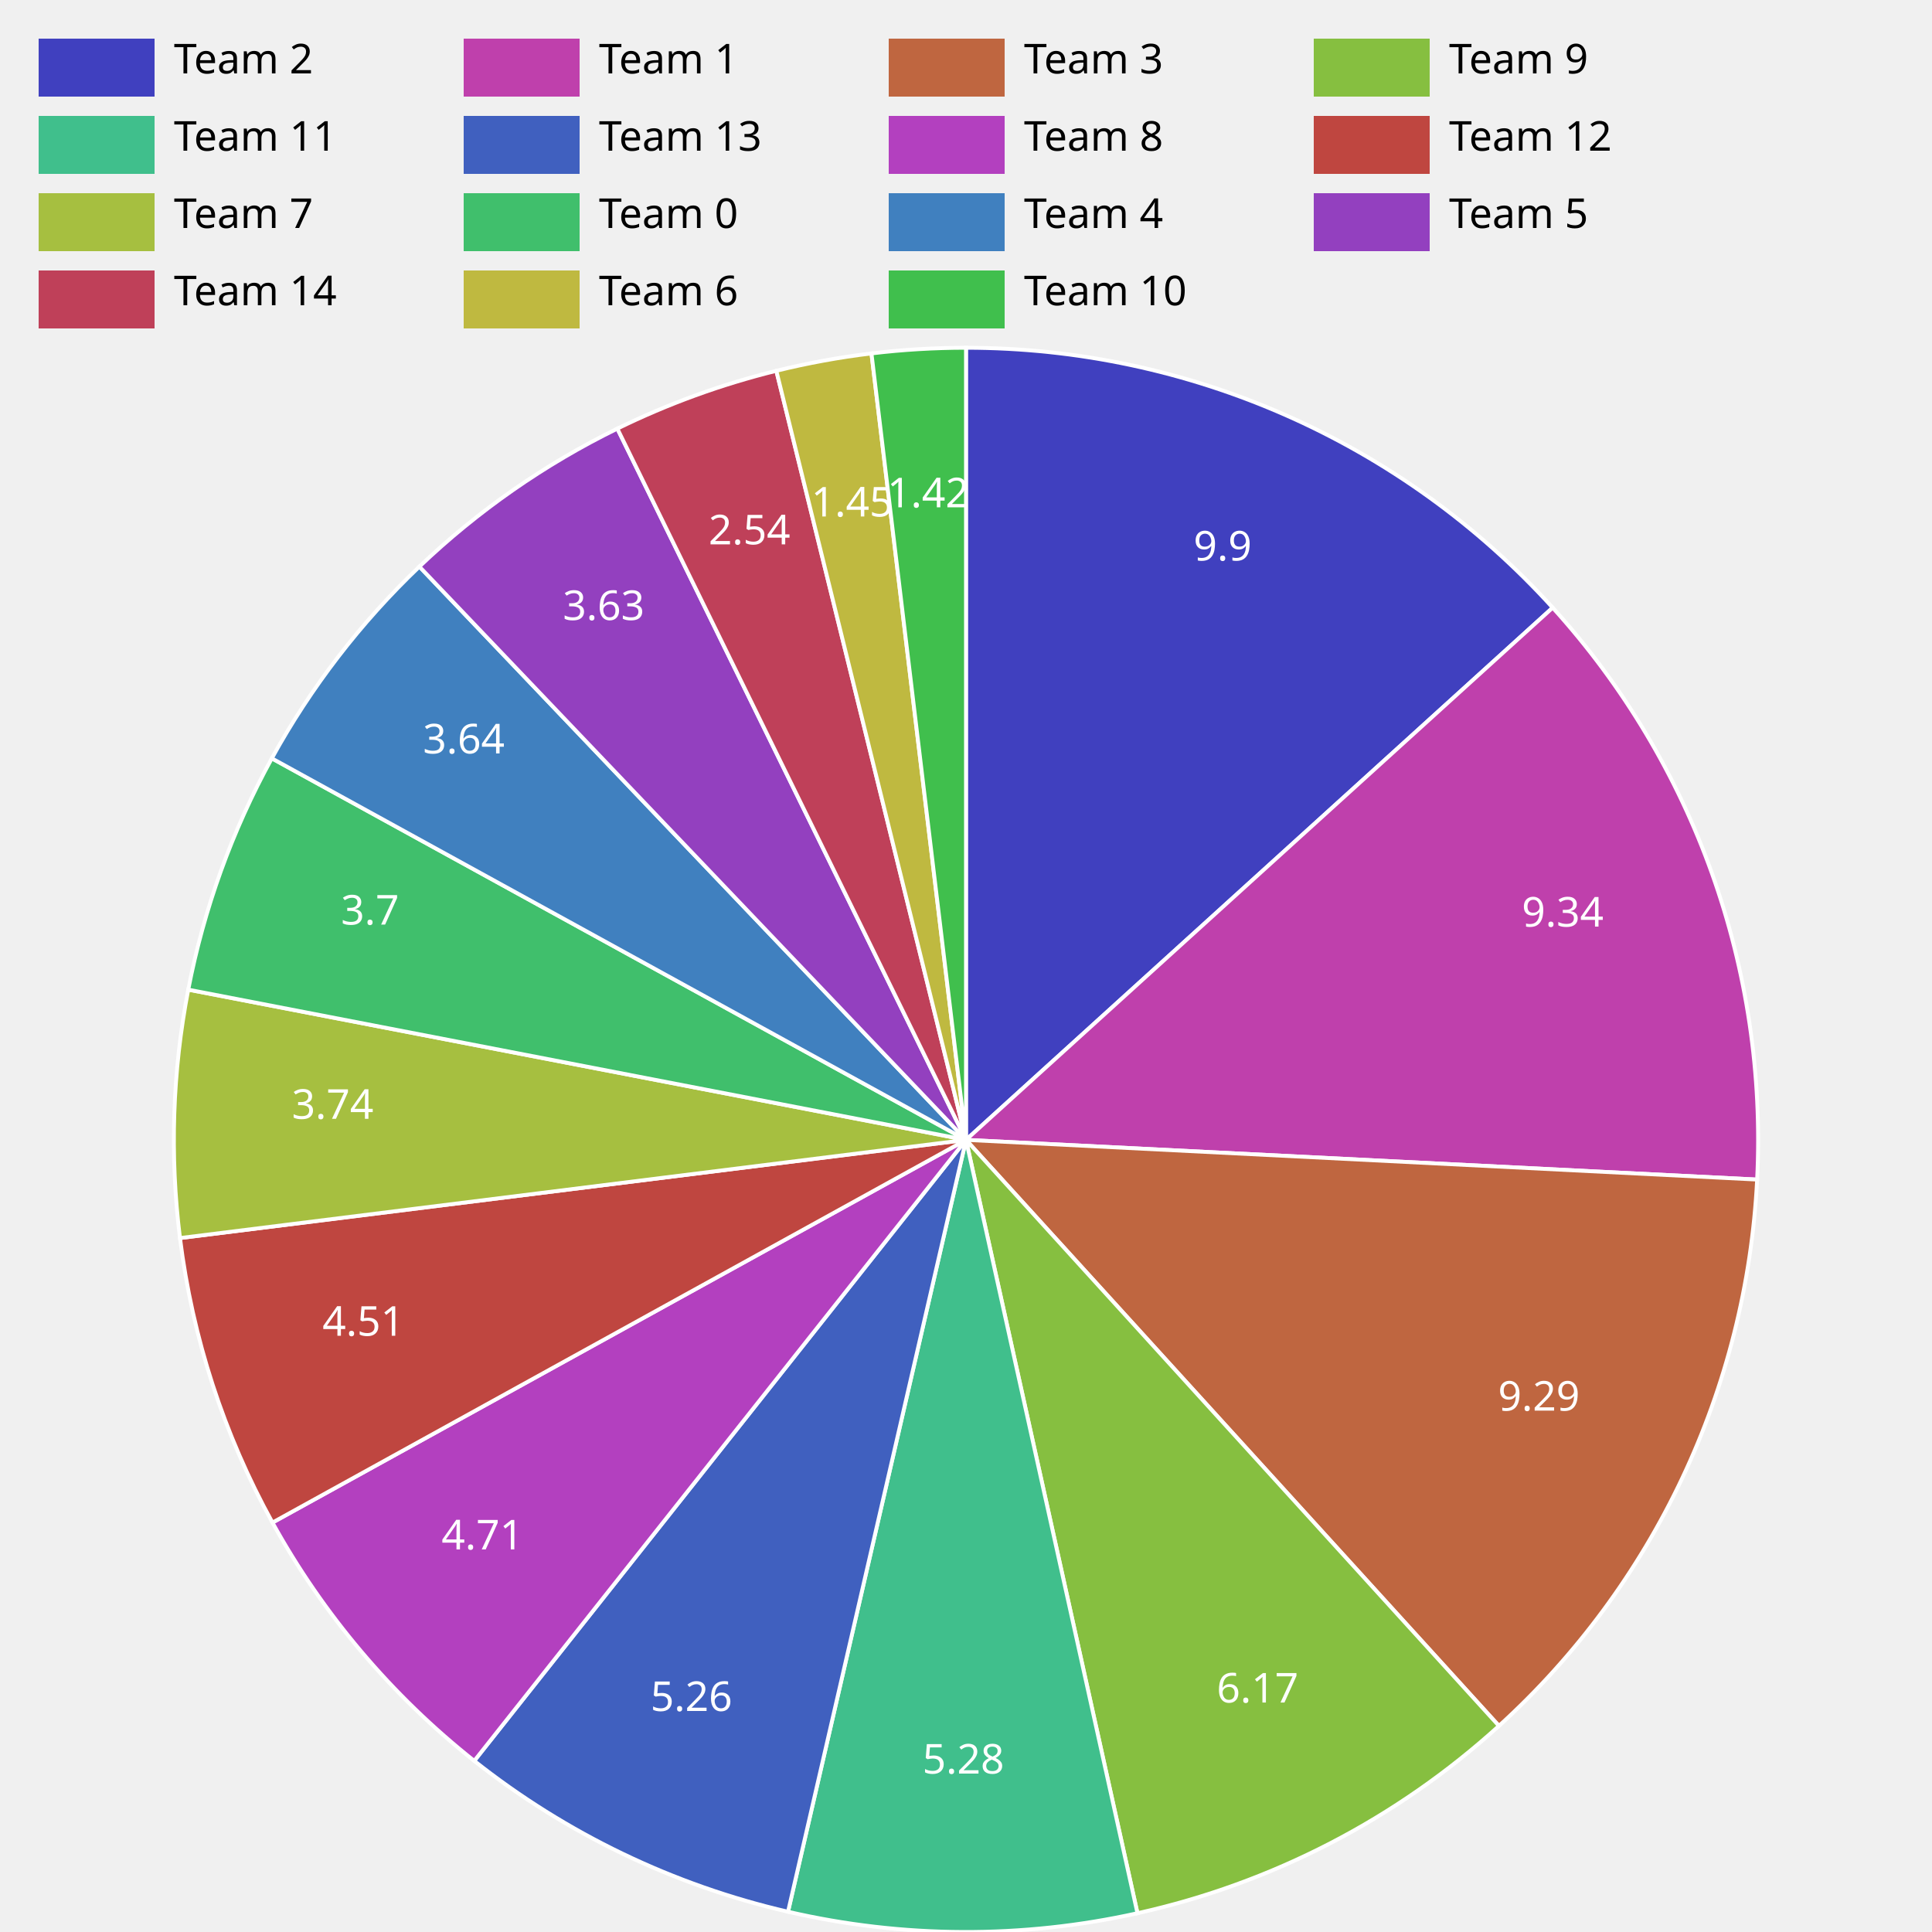
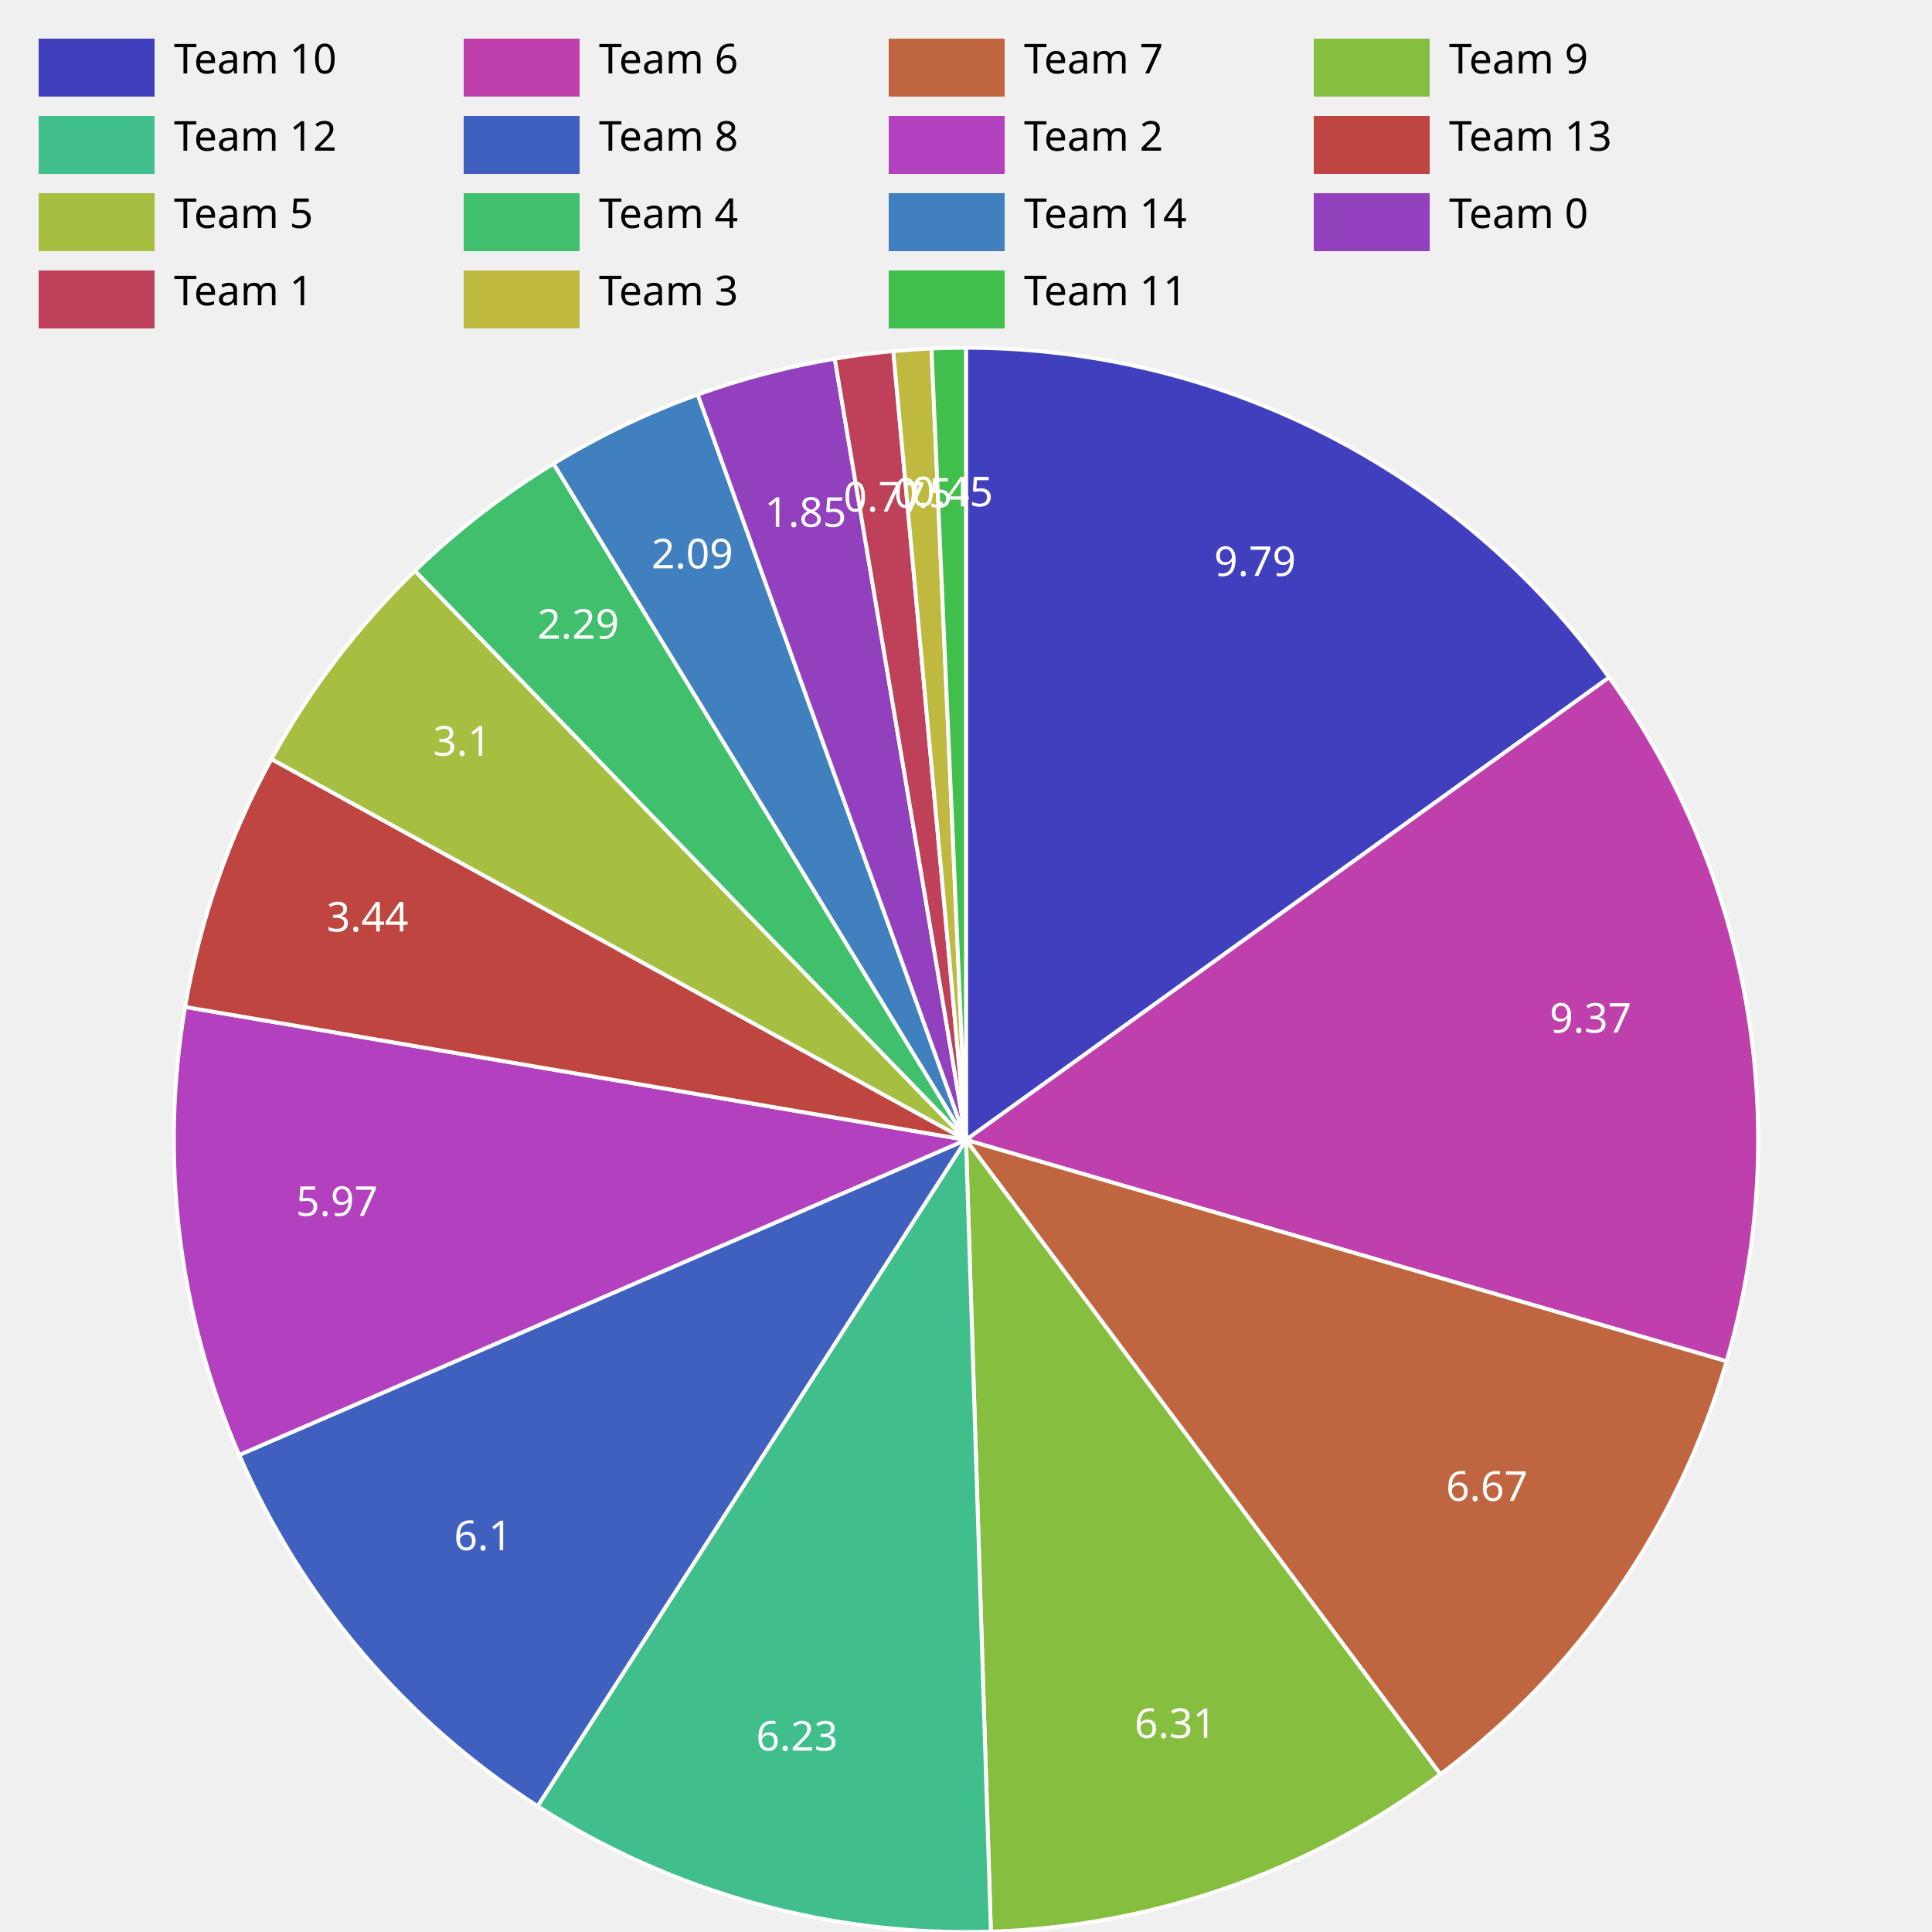
<svg xmlns="http://www.w3.org/2000/svg" varsion="1.1" width="500" height="500">
  <style>text { font-size: 8pt; font-family: sans-serif }  .axislegend { font-size: 12pt; font-weight: bold } .hovercircle {z-index:0; cursor:pointer; } .value {z-index: 1; background-color: #fff; opacity: 0.7; } </style>
  <rect x="10" y="10" width="30" height="15" fill="#4040BF" />
-   <text x="45" y="19" alignment-baseline="middle">Team 2</text>
+   <text x="45" y="19" alignment-baseline="middle">Team 10</text>
  <rect x="120" y="10" width="30" height="15" fill="#BF40AC" />
-   <text x="155" y="19" alignment-baseline="middle">Team 1</text>
+   <text x="155" y="19" alignment-baseline="middle">Team 6</text>
  <rect x="230" y="10" width="30" height="15" fill="#BF6640" />
-   <text x="265" y="19" alignment-baseline="middle">Team 3</text>
+   <text x="265" y="19" alignment-baseline="middle">Team 7</text>
  <rect x="340" y="10" width="30" height="15" fill="#86BF40" />
  <text x="375" y="19" alignment-baseline="middle">Team 9</text>
  <rect x="10" y="30" width="30" height="15" fill="#40BF8C" />
-   <text x="45" y="39" alignment-baseline="middle">Team 11</text>
+   <text x="45" y="39" alignment-baseline="middle">Team 12</text>
  <rect x="120" y="30" width="30" height="15" fill="#4060BF" />
-   <text x="155" y="39" alignment-baseline="middle">Team 13</text>
+   <text x="155" y="39" alignment-baseline="middle">Team 8</text>
  <rect x="230" y="30" width="30" height="15" fill="#B340BF" />
-   <text x="265" y="39" alignment-baseline="middle">Team 8</text>
+   <text x="265" y="39" alignment-baseline="middle">Team 2</text>
  <rect x="340" y="30" width="30" height="15" fill="#BF4640" />
-   <text x="375" y="39" alignment-baseline="middle">Team 12</text>
+   <text x="375" y="39" alignment-baseline="middle">Team 13</text>
  <rect x="10" y="50" width="30" height="15" fill="#A6BF40" />
-   <text x="45" y="59" alignment-baseline="middle">Team 7</text>
+   <text x="45" y="59" alignment-baseline="middle">Team 5</text>
  <rect x="120" y="50" width="30" height="15" fill="#40BF6C" />
-   <text x="155" y="59" alignment-baseline="middle">Team 0</text>
+   <text x="155" y="59" alignment-baseline="middle">Team 4</text>
  <rect x="230" y="50" width="30" height="15" fill="#4080BF" />
-   <text x="265" y="59" alignment-baseline="middle">Team 4</text>
+   <text x="265" y="59" alignment-baseline="middle">Team 14</text>
  <rect x="340" y="50" width="30" height="15" fill="#9340BF" />
-   <text x="375" y="59" alignment-baseline="middle">Team 5</text>
+   <text x="375" y="59" alignment-baseline="middle">Team 0</text>
  <rect x="10" y="70" width="30" height="15" fill="#BF4059" />
-   <text x="45" y="79" alignment-baseline="middle">Team 14</text>
+   <text x="45" y="79" alignment-baseline="middle">Team 1</text>
  <rect x="120" y="70" width="30" height="15" fill="#BFB940" />
-   <text x="155" y="79" alignment-baseline="middle">Team 6</text>
+   <text x="155" y="79" alignment-baseline="middle">Team 3</text>
  <rect x="230" y="70" width="30" height="15" fill="#40BF4D" />
-   <text x="265" y="79" alignment-baseline="middle">Team 10</text>
-   <path d="M 250 90 A 205 205 0 0 1 401.835 157.264 L 250 295 L 250 90 Z" fill="#4040BF" stroke="#fff" />
-   <path d="M 401.835 157.264 A 205 205 0 0 1 454.742 305.272 L 250 295 L 401.835 157.264 Z" fill="#BF40AC" stroke="#fff" />
-   <path d="M 454.742 305.272 A 205 205 0 0 1 387.927 446.661 L 250 295 L 454.742 305.272 Z" fill="#BF6640" stroke="#fff" />
-   <path d="M 387.927 446.661 A 205 205 0 0 1 294.377 495.139 L 250 295 L 387.927 446.661 Z" fill="#86BF40" stroke="#fff" />
-   <path d="M 294.377 495.139 A 205 205 0 0 1 203.938 494.758 L 250 295 L 294.377 495.139 Z" fill="#40BF8C" stroke="#fff" />
-   <path d="M 203.938 494.758 A 205 205 0 0 1 122.735 455.713 L 250 295 L 203.938 494.758 Z" fill="#4060BF" stroke="#fff" />
-   <path d="M 122.735 455.713 A 205 205 0 0 1 70.512 394.041 L 250 295 L 122.735 455.713 Z" fill="#B340BF" stroke="#fff" />
-   <path d="M 70.512 394.041 A 205 205 0 0 1 46.581 320.409 L 250 295 L 70.512 394.041 Z" fill="#BF4640" stroke="#fff" />
-   <path d="M 46.581 320.409 A 205 205 0 0 1 48.721 256.119 L 250 295 L 46.581 320.409 Z" fill="#A6BF40" stroke="#fff" />
-   <path d="M 48.721 256.119 A 205 205 0 0 1 70.345 196.262 L 250 295 L 48.721 256.119 Z" fill="#40BF6C" stroke="#fff" />
-   <path d="M 70.345 196.262 A 205 205 0 0 1 108.534 146.635 L 250 295 L 70.345 196.262 Z" fill="#4080BF" stroke="#fff" />
-   <path d="M 108.534 146.635 A 205 205 0 0 1 159.767 110.927 L 250 295 L 108.534 146.635 Z" fill="#9340BF" stroke="#fff" />
-   <path d="M 159.767 110.927 A 205 205 0 0 1 200.914 95.963 L 250 295 L 159.767 110.927 Z" fill="#BF4059" stroke="#fff" />
-   <path d="M 200.914 95.963 A 205 205 0 0 1 225.534 91.465 L 250 295 L 200.914 95.963 Z" fill="#BFB940" stroke="#fff" />
-   <path d="M 225.534 91.465 A 205 205 0 0 1 250 90 L 250 295 L 225.534 91.465 Z" fill="#40BF4D" stroke="#fff" />
-   <text x="316.427" y="145.055" text-anchor="middle" alignment-baseline="middle" fill="#fff">9.9</text>
-   <text x="404.43" y="239.797" text-anchor="middle" alignment-baseline="middle" fill="#fff">9.34</text>
-   <text x="398.277" y="365.07" text-anchor="middle" alignment-baseline="middle" fill="#fff">9.29</text>
-   <text x="325.456" y="440.61" text-anchor="middle" alignment-baseline="middle" fill="#fff">6.17</text>
-   <text x="249.309" y="458.999" text-anchor="middle" alignment-baseline="middle" fill="#fff">5.28</text>
-   <text x="178.932" y="442.802" text-anchor="middle" alignment-baseline="middle" fill="#fff">5.26</text>
-   <text x="124.844" y="400.981" text-anchor="middle" alignment-baseline="middle" fill="#fff">4.71</text>
-   <text x="94.031" y="345.692" text-anchor="middle" alignment-baseline="middle" fill="#fff">4.51</text>
-   <text x="86.091" y="289.543" text-anchor="middle" alignment-baseline="middle" fill="#fff">3.74</text>
-   <text x="95.757" y="239.277" text-anchor="middle" alignment-baseline="middle" fill="#fff">3.7</text>
-   <text x="120.027" y="194.985" text-anchor="middle" alignment-baseline="middle" fill="#fff">3.64</text>
-   <text x="156.226" y="160.455" text-anchor="middle" alignment-baseline="middle" fill="#fff">3.63</text>
-   <text x="193.952" y="140.875" text-anchor="middle" alignment-baseline="middle" fill="#fff">2.54</text>
-   <text x="220.524" y="133.671" text-anchor="middle" alignment-baseline="middle" fill="#fff">1.45</text>
-   <text x="240.196" y="131.293" text-anchor="middle" alignment-baseline="middle" fill="#fff">1.42</text>
+   <text x="265" y="79" alignment-baseline="middle">Team 11</text>
+   <path d="M 250 90 A 205 205 0 0 1 416.435 175.316 L 250 295 L 250 90 Z" fill="#4040BF" stroke="#fff" />
+   <path d="M 416.435 175.316 A 205 205 0 0 1 446.829 352.301 L 250 295 L 416.435 175.316 Z" fill="#BF40AC" stroke="#fff" />
+   <path d="M 446.829 352.301 A 205 205 0 0 1 372.763 459.177 L 250 295 L 446.829 352.301 Z" fill="#BF6640" stroke="#fff" />
+   <path d="M 372.763 459.177 A 205 205 0 0 1 256.446 499.899 L 250 295 L 372.763 459.177 Z" fill="#86BF40" stroke="#fff" />
+   <path d="M 256.446 499.899 A 205 205 0 0 1 139.131 467.433 L 250 295 L 256.446 499.899 Z" fill="#40BF8C" stroke="#fff" />
+   <path d="M 139.131 467.433 A 205 205 0 0 1 61.916 376.544 L 250 295 L 139.131 467.433 Z" fill="#4060BF" stroke="#fff" />
+   <path d="M 61.916 376.544 A 205 205 0 0 1 47.907 260.597 L 250 295 L 61.916 376.544 Z" fill="#B340BF" stroke="#fff" />
+   <path d="M 47.907 260.597 A 205 205 0 0 1 70.244 196.447 L 250 295 L 47.907 260.597 Z" fill="#BF4640" stroke="#fff" />
+   <path d="M 70.244 196.447 A 205 205 0 0 1 107.394 147.73 L 250 295 L 70.244 196.447 Z" fill="#A6BF40" stroke="#fff" />
+   <path d="M 107.394 147.73 A 205 205 0 0 1 143.25 119.988 L 250 295 L 107.394 147.73 Z" fill="#40BF6C" stroke="#fff" />
+   <path d="M 143.25 119.988 A 205 205 0 0 1 180.58 102.112 L 250 295 L 143.25 119.988 Z" fill="#4080BF" stroke="#fff" />
+   <path d="M 180.58 102.112 A 205 205 0 0 1 216.037 92.833 L 250 295 L 180.58 102.112 Z" fill="#9340BF" stroke="#fff" />
+   <path d="M 216.037 92.833 A 205 205 0 0 1 231.181 90.866 L 250 295 L 216.037 92.833 Z" fill="#BF4059" stroke="#fff" />
+   <path d="M 231.181 90.866 A 205 205 0 0 1 241.076 90.194 L 250 295 L 231.181 90.866 Z" fill="#BFB940" stroke="#fff" />
+   <path d="M 241.076 90.194 A 205 205 0 0 1 250 90 L 250 295 L 241.076 90.194 Z" fill="#40BF4D" stroke="#fff" />
+   <text x="324.811" y="149.057" text-anchor="middle" alignment-baseline="middle" fill="#fff">9.79</text>
+   <text x="411.634" y="267.243" text-anchor="middle" alignment-baseline="middle" fill="#fff">9.37</text>
+   <text x="384.796" y="388.414" text-anchor="middle" alignment-baseline="middle" fill="#fff">6.67</text>
+   <text x="304.19" y="449.788" text-anchor="middle" alignment-baseline="middle" fill="#fff">6.31</text>
+   <text x="206.259" y="453.059" text-anchor="middle" alignment-baseline="middle" fill="#fff">6.23</text>
+   <text x="125.014" y="401.182" text-anchor="middle" alignment-baseline="middle" fill="#fff">6.1</text>
+   <text x="87.184" y="314.671" text-anchor="middle" alignment-baseline="middle" fill="#fff">5.97</text>
+   <text x="95.12" y="241.072" text-anchor="middle" alignment-baseline="middle" fill="#fff">3.44</text>
+   <text x="119.591" y="195.554" text-anchor="middle" alignment-baseline="middle" fill="#fff">3.1</text>
+   <text x="149.642" y="165.292" text-anchor="middle" alignment-baseline="middle" fill="#fff">2.29</text>
+   <text x="179.17" y="147.084" text-anchor="middle" alignment-baseline="middle" fill="#fff">2.09</text>
+   <text x="208.481" y="136.343" text-anchor="middle" alignment-baseline="middle" fill="#fff">1.85</text>
+   <text x="228.872" y="132.367" text-anchor="middle" alignment-baseline="middle" fill="#fff">0.77</text>
+   <text x="238.899" y="131.376" text-anchor="middle" alignment-baseline="middle" fill="#fff">0.5</text>
+   <text x="246.43" y="131.039" text-anchor="middle" alignment-baseline="middle" fill="#fff">0.45</text>
</svg>
